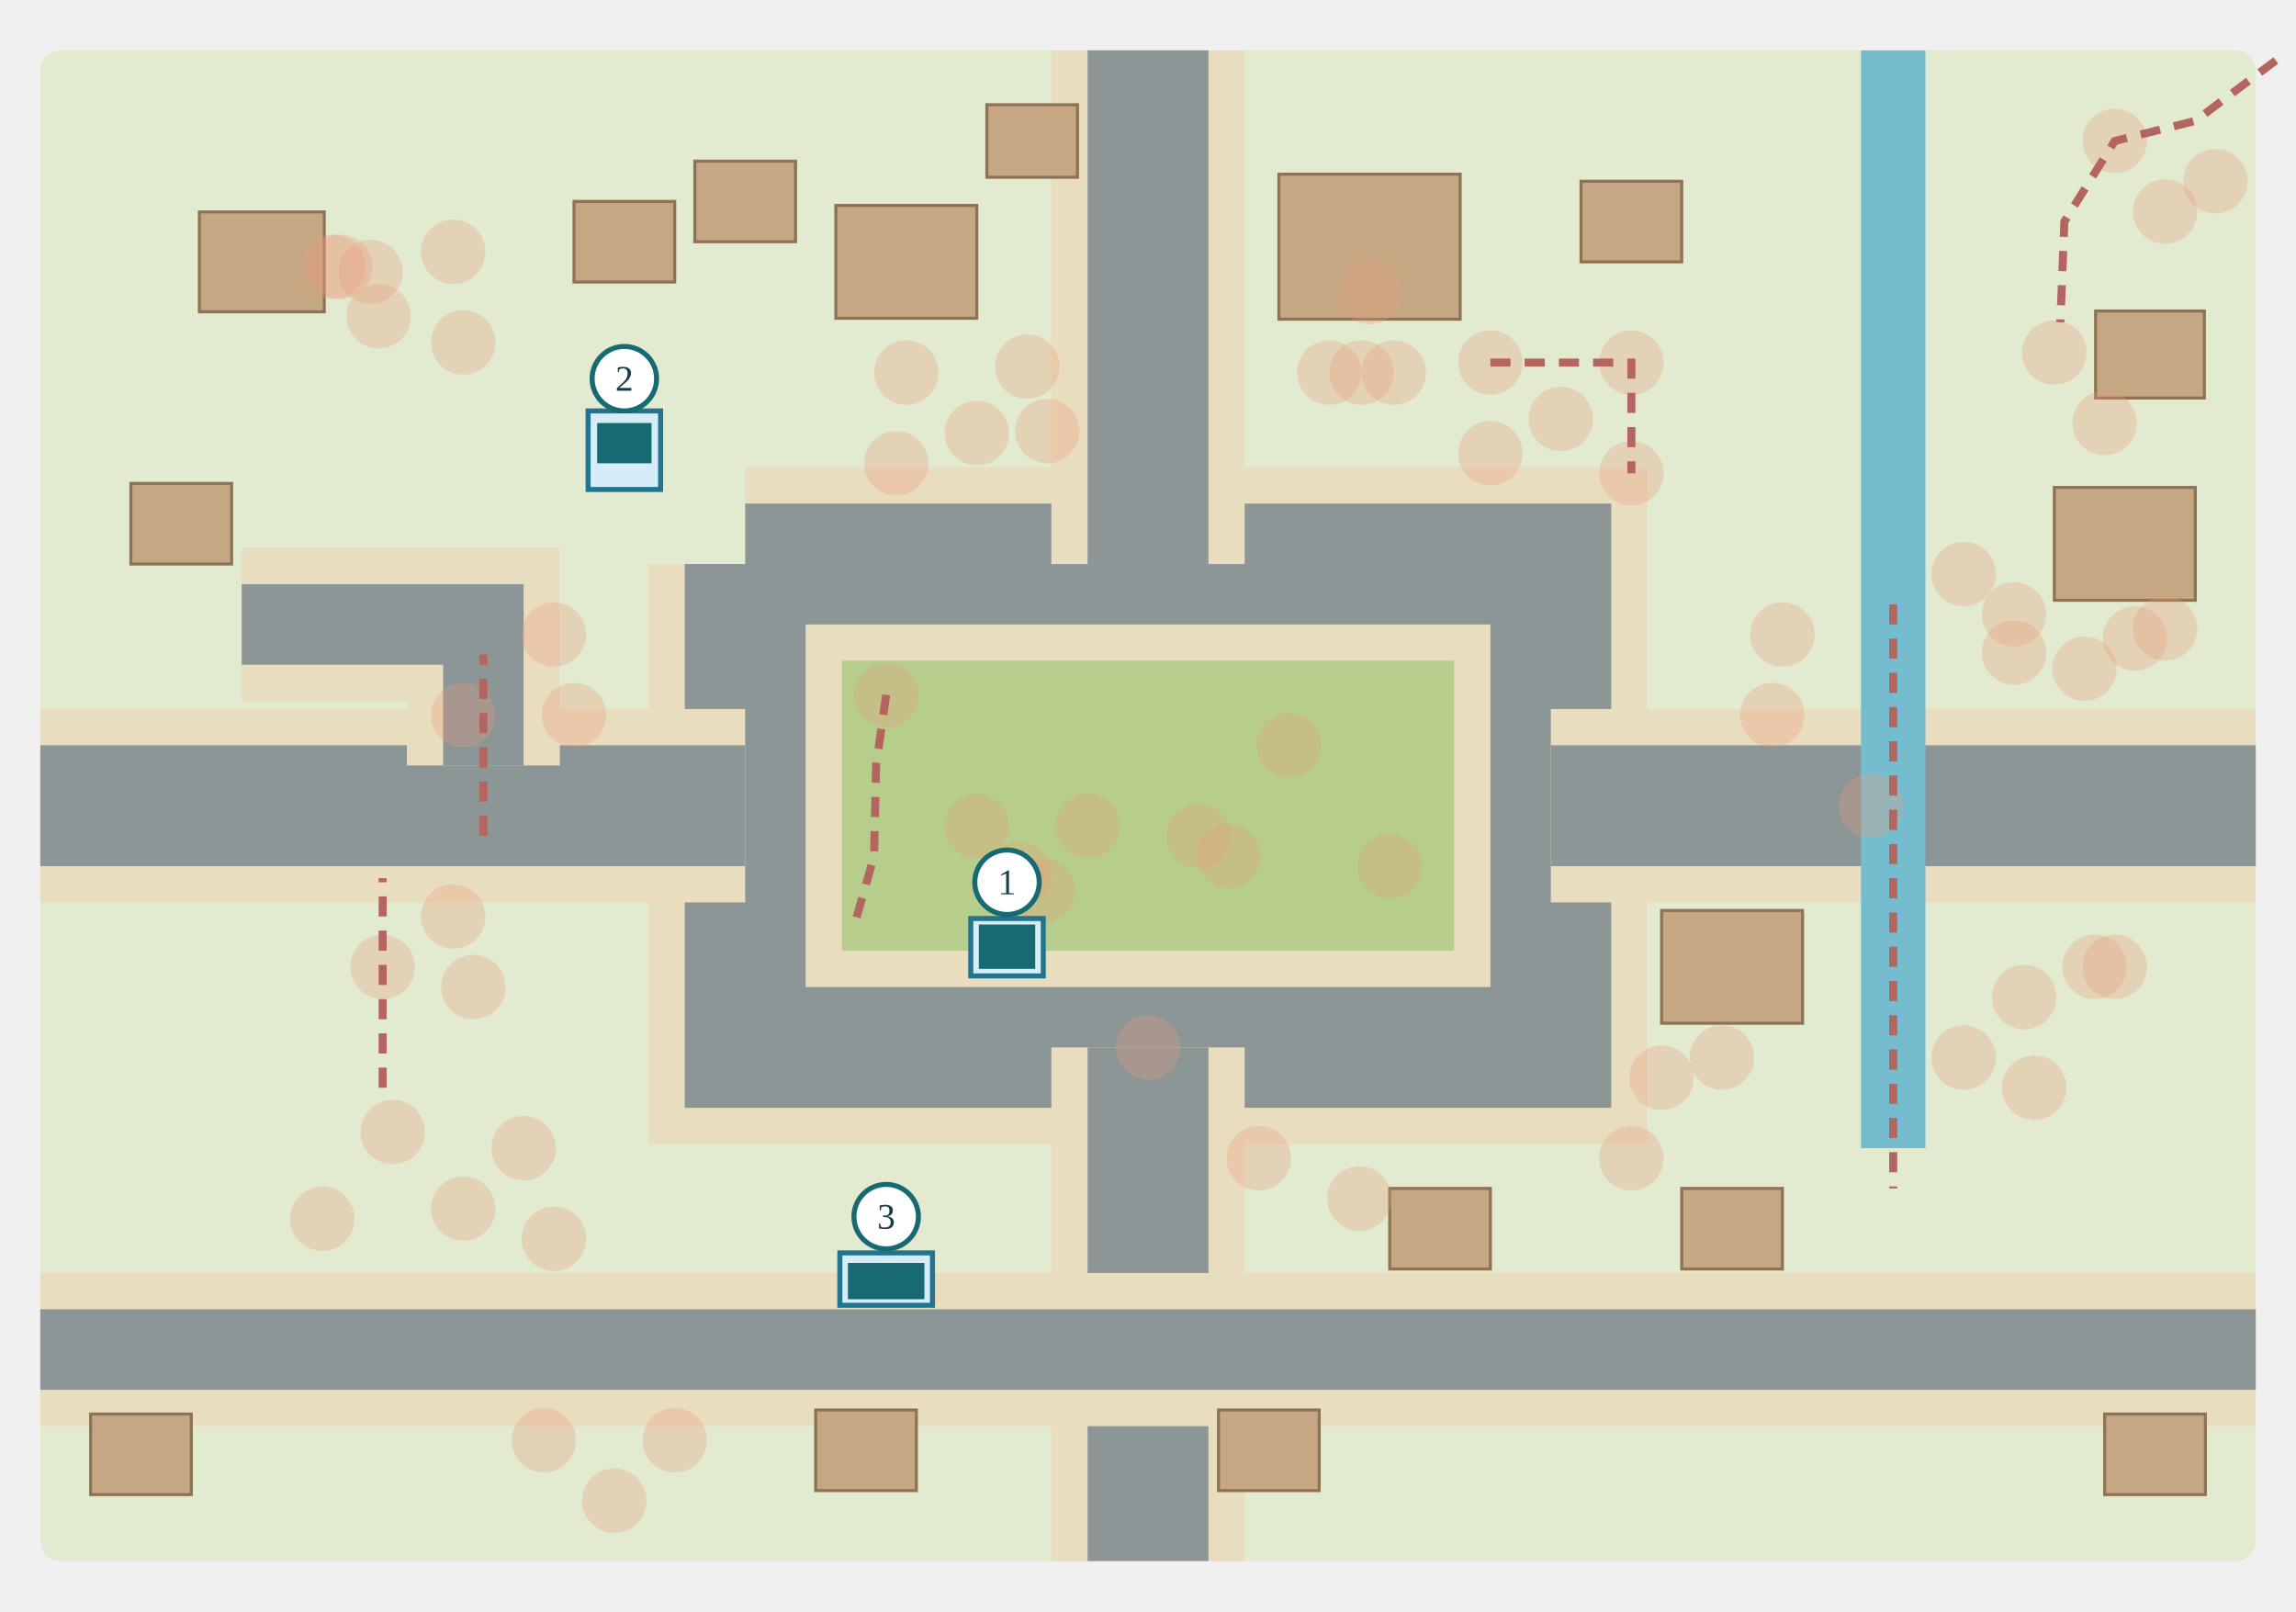
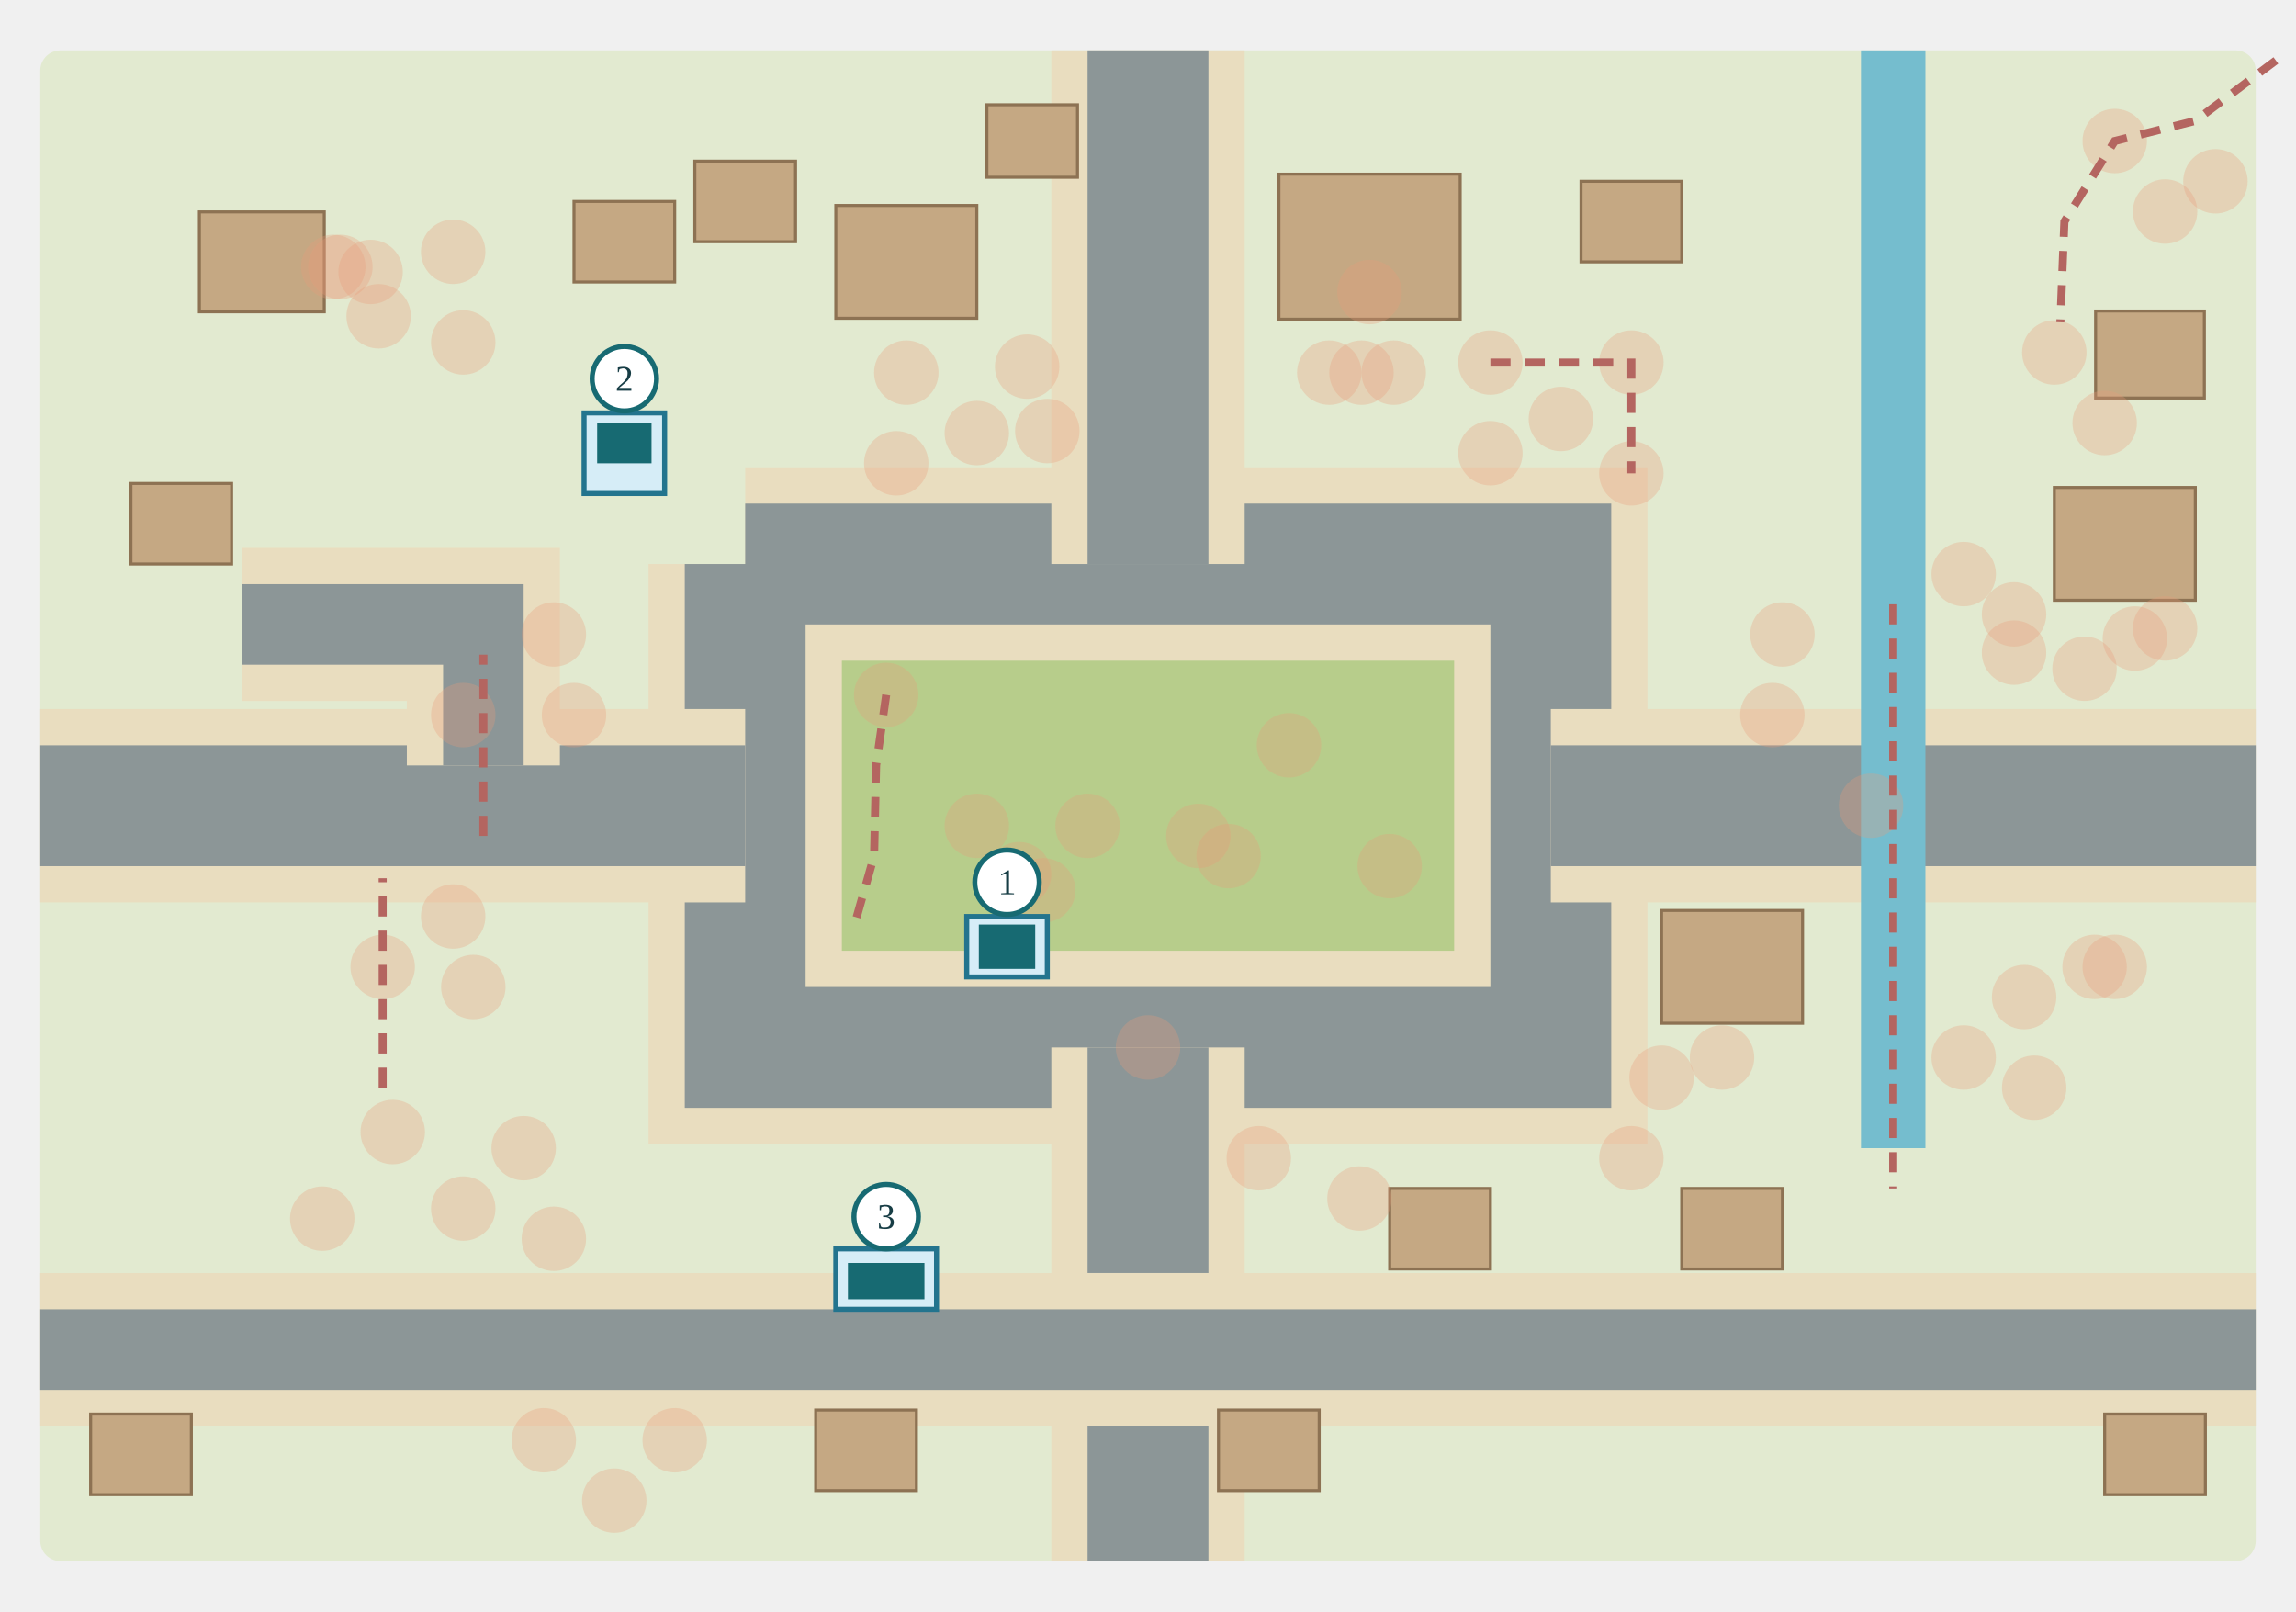
<svg xmlns="http://www.w3.org/2000/svg" role="img" aria-label="Схема трёх предложенных мест: киоск мороженого, цветы, остановка" viewBox="-57 -40 114 80">
  <rect x="-55" y="-37.5" width="110" height="75" fill="#e2ead0" rx="1" />
  <rect x="-16.5" y="-8.5" width="33.0" height="17.0" fill="#b7cd8b" />
  <polyline points="-20,-12 20,-12 20,12 -20,12 -20,-12" fill="none" stroke="#e9ddbf" stroke-width="9.6" />
  <polyline points="-20,-12 20,-12 20,12 -20,12 -20,-12" fill="none" stroke="#8c9697" stroke-width="6" />
  <polyline points="0,-12 0,-37.5" fill="none" stroke="#e9ddbf" stroke-width="9.6" />
  <polyline points="0,-12 0,-37.5" fill="none" stroke="#8c9697" stroke-width="6" />
  <polyline points="0,12 0,37.5" fill="none" stroke="#e9ddbf" stroke-width="9.6" />
  <polyline points="0,12 0,37.5" fill="none" stroke="#8c9697" stroke-width="6" />
  <polyline points="-20,0 -55,0" fill="none" stroke="#e9ddbf" stroke-width="9.6" />
  <polyline points="-20,0 -55,0" fill="none" stroke="#8c9697" stroke-width="6" />
  <polyline points="20,0 55,0" fill="none" stroke="#e9ddbf" stroke-width="9.6" />
  <polyline points="20,0 55,0" fill="none" stroke="#8c9697" stroke-width="6" />
  <polyline points="-55,27 55,27" fill="none" stroke="#e9ddbf" stroke-width="7.6" />
  <polyline points="-55,27 55,27" fill="none" stroke="#8c9697" stroke-width="4" />
  <polyline points="-33,-2 -33,-9 -45,-9" fill="none" stroke="#e9ddbf" stroke-width="7.6" />
  <polyline points="-33,-2 -33,-9 -45,-9" fill="none" stroke="#8c9697" stroke-width="4" />
  <rect x="35.4" y="-37.5" width="3.2" height="54.5" fill="#75bdce" />
  <rect x="-15.5" y="-29.8" width="7" height="5.6" fill="#c5a883" stroke="#8d7253" stroke-width=".15" />
  <rect x="6.5" y="-31.354" width="9" height="7.2" fill="#c5a883" stroke="#8d7253" stroke-width=".15" />
  <rect x="-47.1" y="-29.48" width="6.2" height="4.96" fill="#c5a883" stroke="#8d7253" stroke-width=".15" />
  <rect x="45.0" y="-15.8" width="7" height="5.6" fill="#c5a883" stroke="#8d7253" stroke-width=".15" />
  <rect x="47.05" y="-24.56" width="5.4" height="4.32" fill="#c5a883" stroke="#8d7253" stroke-width=".15" />
  <rect x="25.5" y="5.2" width="7" height="5.6" fill="#c5a883" stroke="#8d7253" stroke-width=".15" />
  <rect x="-28.5" y="-30.0" width="5" height="4.0" fill="#c5a883" stroke="#8d7253" stroke-width=".15" />
  <rect x="21.5" y="-31.0" width="5" height="4.0" fill="#c5a883" stroke="#8d7253" stroke-width=".15" />
  <rect x="-52.5" y="30.2" width="5" height="4.0" fill="#c5a883" stroke="#8d7253" stroke-width=".15" />
  <rect x="12.0" y="19.0" width="5" height="4.0" fill="#c5a883" stroke="#8d7253" stroke-width=".15" />
  <rect x="-50.5" y="-16.0" width="5" height="4.0" fill="#c5a883" stroke="#8d7253" stroke-width=".15" />
  <rect x="-8.0" y="-34.8" width="4.5" height="3.6" fill="#c5a883" stroke="#8d7253" stroke-width=".15" />
  <rect x="26.5" y="19.0" width="5" height="4.0" fill="#c5a883" stroke="#8d7253" stroke-width=".15" />
  <rect x="-16.5" y="30.0" width="5" height="4.0" fill="#c5a883" stroke="#8d7253" stroke-width=".15" />
  <rect x="-22.5" y="-32.0" width="5" height="4.0" fill="#c5a883" stroke="#8d7253" stroke-width=".15" />
  <rect x="3.5" y="30.0" width="5" height="4.0" fill="#c5a883" stroke="#8d7253" stroke-width=".15" />
  <rect x="47.5" y="30.2" width="5" height="4.0" fill="#c5a883" stroke="#8d7253" stroke-width=".15" />
  <circle cx="0" cy="12" r="1.6" fill="#e89b78" opacity=".3" />
  <circle cx="5.5" cy="17.5" r="1.6" fill="#e89b78" opacity=".3" />
  <circle cx="10.5" cy="19.5" r="1.6" fill="#e89b78" opacity=".3" />
  <circle cx="-30" cy="31.5" r="1.6" fill="#e89b78" opacity=".3" />
  <circle cx="-26.5" cy="34.5" r="1.6" fill="#e89b78" opacity=".3" />
  <circle cx="-23.5" cy="31.5" r="1.6" fill="#e89b78" opacity=".3" />
  <circle cx="-12" cy="-21.5" r="1.6" fill="#e89b78" opacity=".3" />
  <circle cx="-8.5" cy="-18.5" r="1.6" fill="#e89b78" opacity=".3" />
  <circle cx="-5" cy="-18.6" r="1.6" fill="#e89b78" opacity=".3" />
  <circle cx="-6" cy="-21.8" r="1.6" fill="#e89b78" opacity=".3" />
  <circle cx="-12.5" cy="-17" r="1.6" fill="#e89b78" opacity=".3" />
  <circle cx="-34" cy="-4.5" r="1.6" fill="#e89b78" opacity=".3" />
  <circle cx="-29.5" cy="-8.5" r="1.6" fill="#e89b78" opacity=".3" />
  <circle cx="-28.5" cy="-4.5" r="1.6" fill="#e89b78" opacity=".3" />
  <circle cx="7" cy="-3" r="1.6" fill="#e89b78" opacity=".3" />
  <circle cx="12" cy="3" r="1.6" fill="#e89b78" opacity=".3" />
  <circle cx="-3" cy="1" r="1.6" fill="#e89b78" opacity=".3" />
  <circle cx="-38" cy="8" r="1.6" fill="#e89b78" opacity=".3" />
  <circle cx="-33.5" cy="9" r="1.6" fill="#e89b78" opacity=".3" />
  <circle cx="-34.5" cy="5.5" r="1.6" fill="#e89b78" opacity=".3" />
  <circle cx="-34" cy="20" r="1.6" fill="#e89b78" opacity=".3" />
  <circle cx="-29.5" cy="21.5" r="1.6" fill="#e89b78" opacity=".3" />
  <circle cx="-31" cy="17" r="1.6" fill="#e89b78" opacity=".3" />
  <circle cx="-41" cy="20.5" r="1.6" fill="#e89b78" opacity=".3" />
  <circle cx="-37.5" cy="16.2" r="1.6" fill="#e89b78" opacity=".3" />
  <circle cx="-38.6" cy="-26.5" r="1.6" fill="#e89b78" opacity=".3" />
  <circle cx="-34.5" cy="-27.5" r="1.6" fill="#e89b78" opacity=".3" />
  <circle cx="-34" cy="-23" r="1.6" fill="#e89b78" opacity=".3" />
  <circle cx="-40.1" cy="-26.75" r="1.6" fill="#e89b78" opacity=".3" />
  <circle cx="-40.45" cy="-26.75" r="1.6" fill="#e89b78" opacity=".3" />
  <circle cx="-38.2" cy="-24.3" r="1.6" fill="#e89b78" opacity=".3" />
  <circle cx="35.9" cy="0" r="1.6" fill="#e89b78" opacity=".3" />
  <circle cx="31.5" cy="-8.5" r="1.6" fill="#e89b78" opacity=".3" />
  <circle cx="31" cy="-4.5" r="1.6" fill="#e89b78" opacity=".3" />
  <circle cx="-13" cy="-5.5" r="1.6" fill="#e89b78" opacity=".3" />
  <circle cx="-8.5" cy="1" r="1.6" fill="#e89b78" opacity=".3" />
  <circle cx="43" cy="-9.5" r="1.6" fill="#e89b78" opacity=".3" />
  <circle cx="43" cy="-7.6" r="1.6" fill="#e89b78" opacity=".3" />
  <circle cx="46.5" cy="-6.8" r="1.6" fill="#e89b78" opacity=".3" />
  <circle cx="40.5" cy="-11.5" r="1.6" fill="#e89b78" opacity=".3" />
  <circle cx="25.5" cy="13.5" r="1.6" fill="#e89b78" opacity=".3" />
  <circle cx="24" cy="17.5" r="1.6" fill="#e89b78" opacity=".3" />
  <circle cx="48" cy="8" r="1.6" fill="#e89b78" opacity=".3" />
  <circle cx="43.5" cy="9.5" r="1.6" fill="#e89b78" opacity=".3" />
  <circle cx="44" cy="14" r="1.6" fill="#e89b78" opacity=".3" />
  <circle cx="40.5" cy="12.5" r="1.6" fill="#e89b78" opacity=".3" />
  <circle cx="45" cy="-22.5" r="1.6" fill="#e89b78" opacity=".3" />
  <circle cx="48" cy="-33" r="1.6" fill="#e89b78" opacity=".3" />
  <circle cx="50.5" cy="-29.5" r="1.6" fill="#e89b78" opacity=".3" />
  <circle cx="53" cy="-31" r="1.6" fill="#e89b78" opacity=".3" />
  <circle cx="47.5" cy="-19" r="1.6" fill="#e89b78" opacity=".3" />
  <circle cx="17" cy="-22" r="1.6" fill="#e89b78" opacity=".3" />
  <circle cx="24" cy="-22" r="1.6" fill="#e89b78" opacity=".3" />
  <circle cx="24" cy="-16.5" r="1.6" fill="#e89b78" opacity=".3" />
  <circle cx="17" cy="-17.5" r="1.6" fill="#e89b78" opacity=".3" />
  <circle cx="20.5" cy="-19.2" r="1.6" fill="#e89b78" opacity=".3" />
  <circle cx="11" cy="-25.5" r="1.6" fill="#e89b78" opacity=".3" />
  <circle cx="-5.2" cy="4.2" r="1.6" fill="#e89b78" opacity=".3" />
  <circle cx="-6.4" cy="3.4" r="1.6" fill="#e89b78" opacity=".3" />
  <circle cx="2.5" cy="1.5" r="1.6" fill="#e89b78" opacity=".3" />
  <circle cx="4" cy="2.5" r="1.6" fill="#e89b78" opacity=".3" />
  <circle cx="49" cy="-8.3" r="1.6" fill="#e89b78" opacity=".3" />
  <circle cx="50.5" cy="-8.8" r="1.6" fill="#e89b78" opacity=".3" />
  <circle cx="28.5" cy="12.5" r="1.6" fill="#e89b78" opacity=".3" />
  <circle cx="47" cy="8" r="1.6" fill="#e89b78" opacity=".3" />
  <circle cx="9" cy="-21.5" r="1.6" fill="#e89b78" opacity=".3" />
  <circle cx="10.6" cy="-21.5" r="1.6" fill="#e89b78" opacity=".3" />
  <circle cx="12.2" cy="-21.5" r="1.6" fill="#e89b78" opacity=".3" />
  <polyline points="56,-37 52,-34 48,-33 45.5,-29 45.3,-24" fill="none" stroke="#b46560" stroke-width=".4" stroke-dasharray="1 .7" />
  <polyline points="-13,-5.5 -13.5,-2 -13.6,2.5 -14.6,6" fill="none" stroke="#b46560" stroke-width=".4" stroke-dasharray="1 .7" />
  <polyline points="-38,14 -38,8 -38,3.6" fill="none" stroke="#b46560" stroke-width=".4" stroke-dasharray="1 .7" />
  <polyline points="-33,1.5 -33,-7.5" fill="none" stroke="#b46560" stroke-width=".4" stroke-dasharray="1 .7" />
  <polyline points="37,-10 37,19" fill="none" stroke="#b46560" stroke-width=".4" stroke-dasharray="1 .7" />
  <polyline points="17,-22 24,-22 24,-16.5" fill="none" stroke="#b46560" stroke-width=".4" stroke-dasharray="1 .7" />
-   <rect x="-8.8" y="5.6" width="3.6" height="2.85" fill="#d6edf7" stroke="#23748e" stroke-width=".25" />
+   <rect x="-9" y="5.5" width="4" height="3.0" fill="#d6edf7" stroke="#23748e" stroke-width=".25" />
  <rect x="-8.4" y="5.9" width="2.8" height="2.2" fill="#176a72" />
  <circle cx="-7" cy="3.8" r="1.6" fill="#fff" stroke="#176a72" stroke-width=".25" />
  <text x="-7" y="4.4" text-anchor="middle" font-size="1.8" fill="#173d45">1</text>
-   <rect x="-27.8" y="-19.6" width="3.6" height="3.9" fill="#d6edf7" stroke="#23748e" stroke-width=".25" />
+   <rect x="-28" y="-19.5" width="4" height="4.0" fill="#d6edf7" stroke="#23748e" stroke-width=".25" />
  <rect x="-27.35" y="-19.0" width="2.7" height="2" fill="#176a72" />
  <circle cx="-26" cy="-21.2" r="1.6" fill="#fff" stroke="#176a72" stroke-width=".25" />
  <text x="-26" y="-20.6" text-anchor="middle" font-size="1.8" fill="#173d45">2</text>
-   <rect x="-15.3" y="22.2" width="4.6" height="2.6" fill="#d6edf7" stroke="#23748e" stroke-width=".25" />
+   <rect x="-15.5" y="22" width="5.0" height="3" fill="#d6edf7" stroke="#23748e" stroke-width=".25" />
  <rect x="-14.9" y="22.7" width="3.8" height="1.8" fill="#176a72" />
  <circle cx="-13" cy="20.4" r="1.6" fill="#fff" stroke="#176a72" stroke-width=".25" />
  <text x="-13" y="21.0" text-anchor="middle" font-size="1.8" fill="#173d45">3</text>
</svg>
